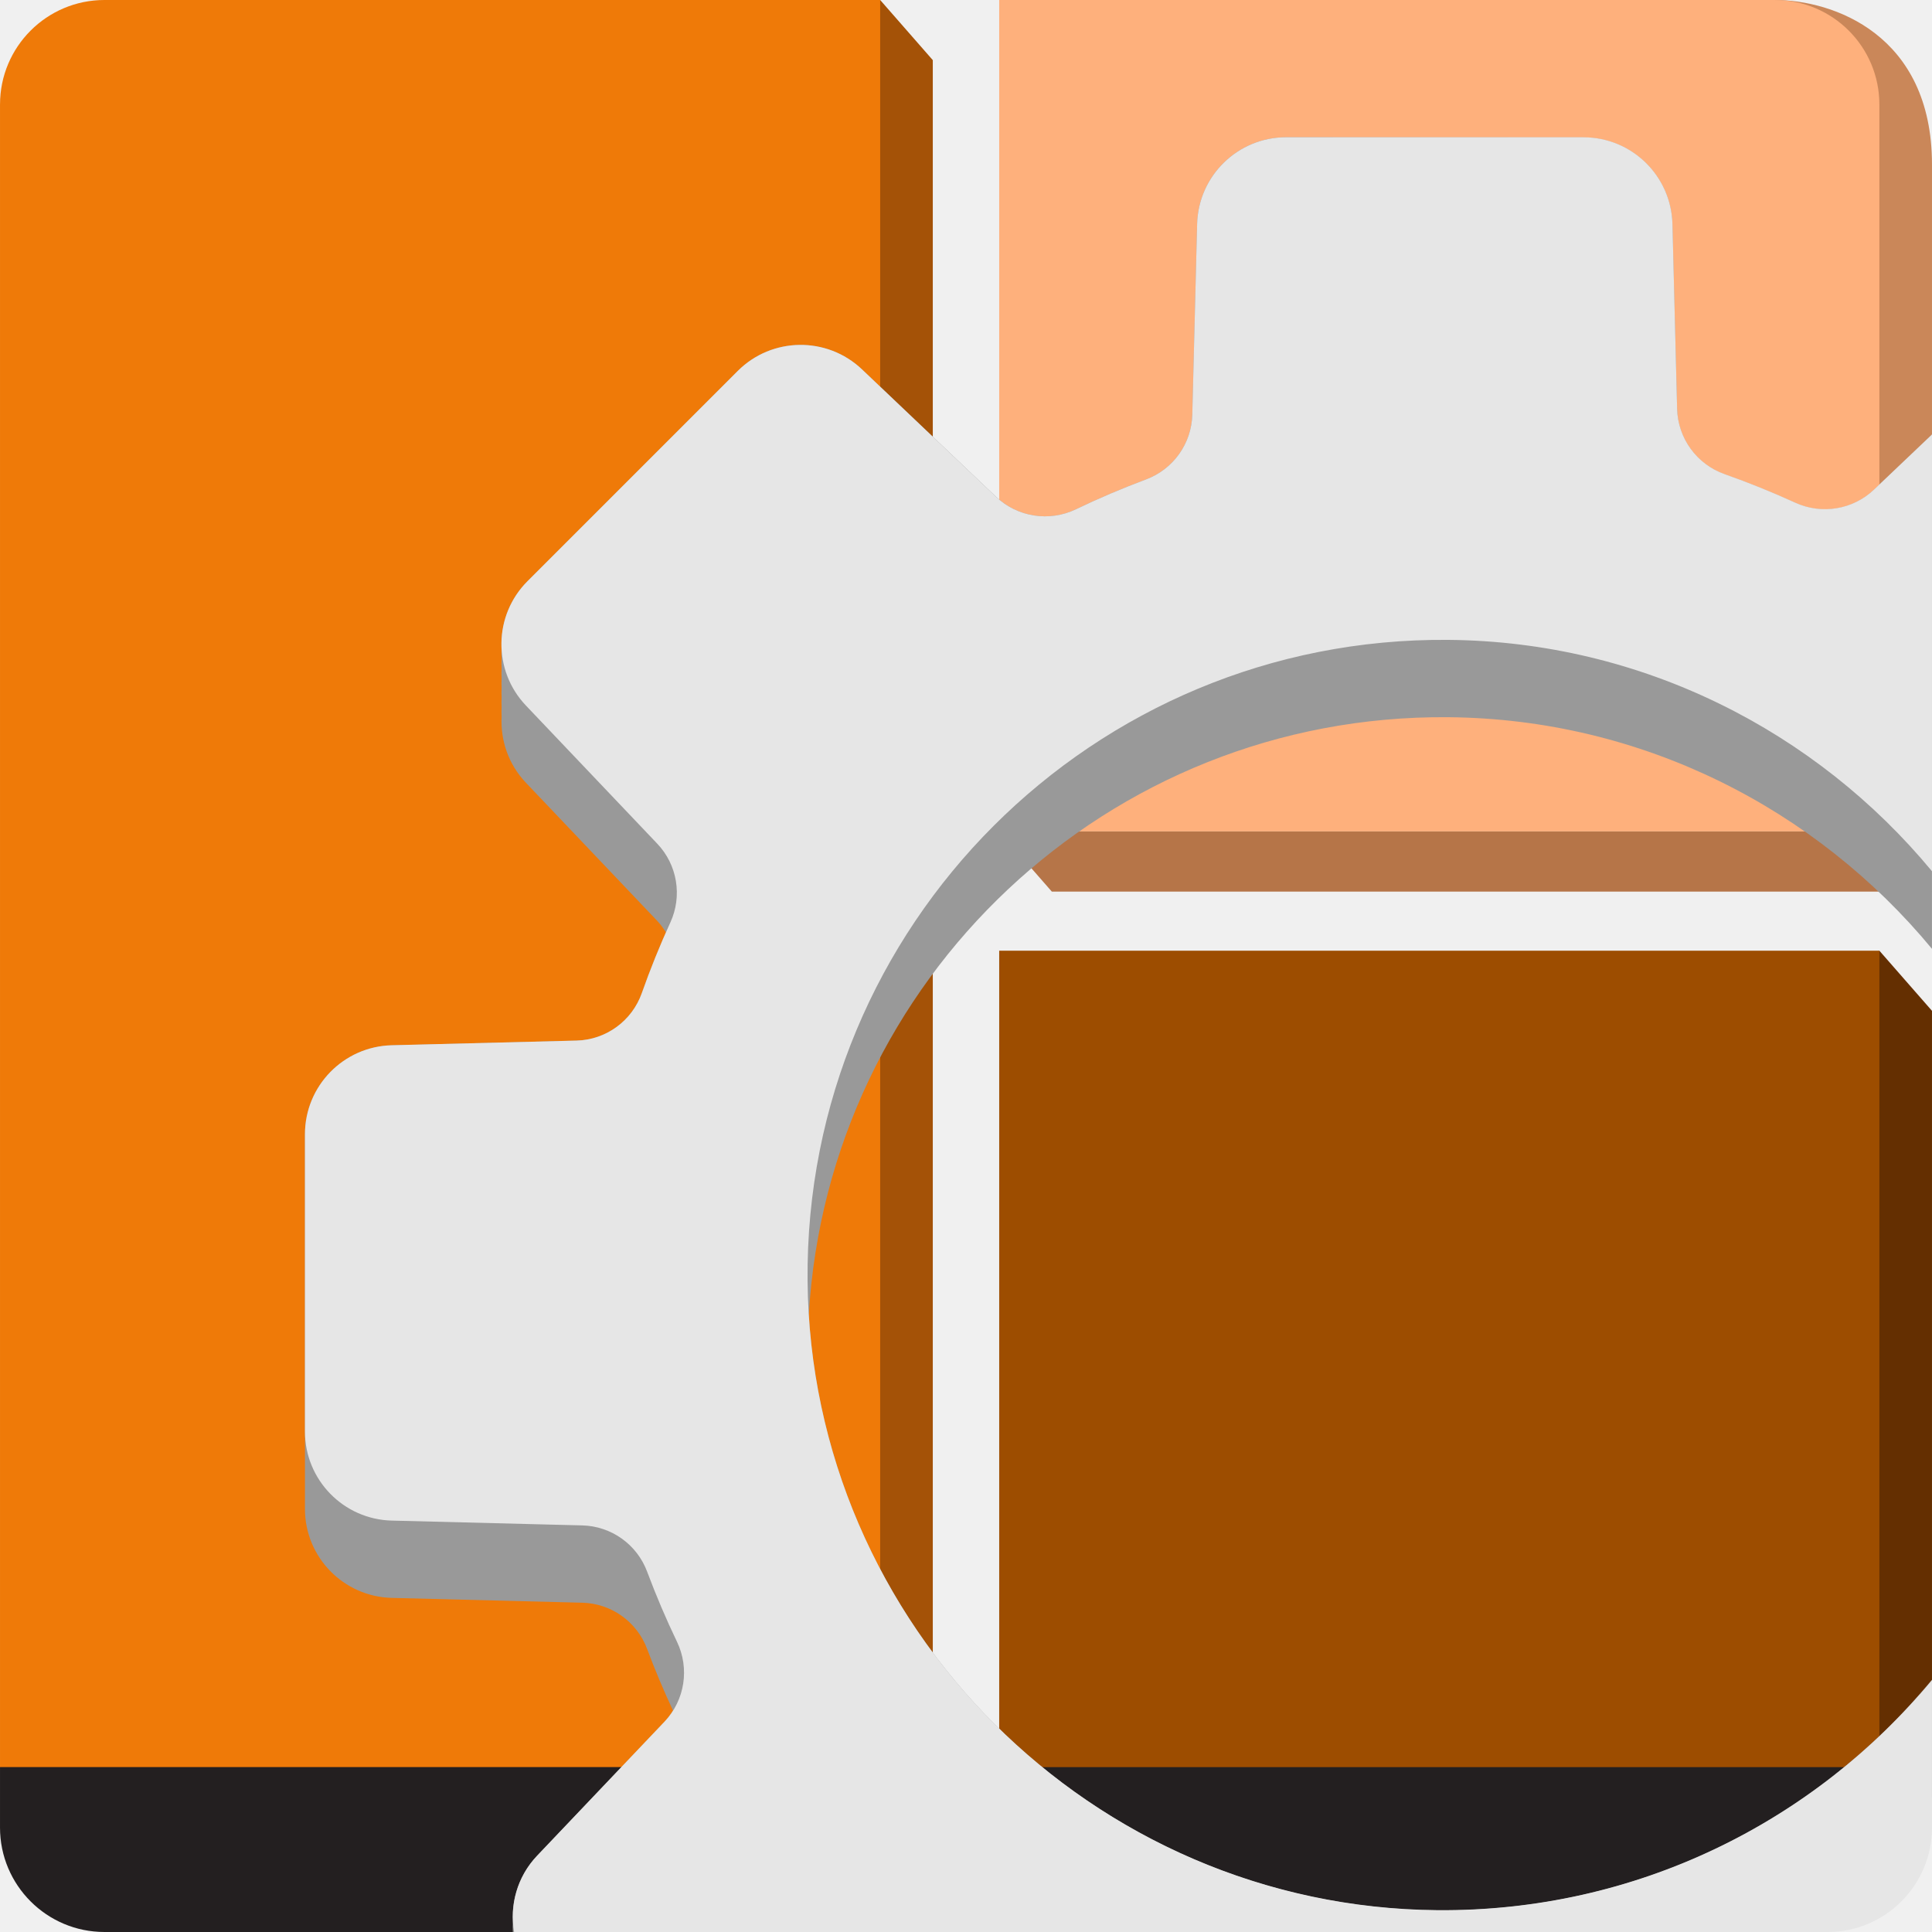
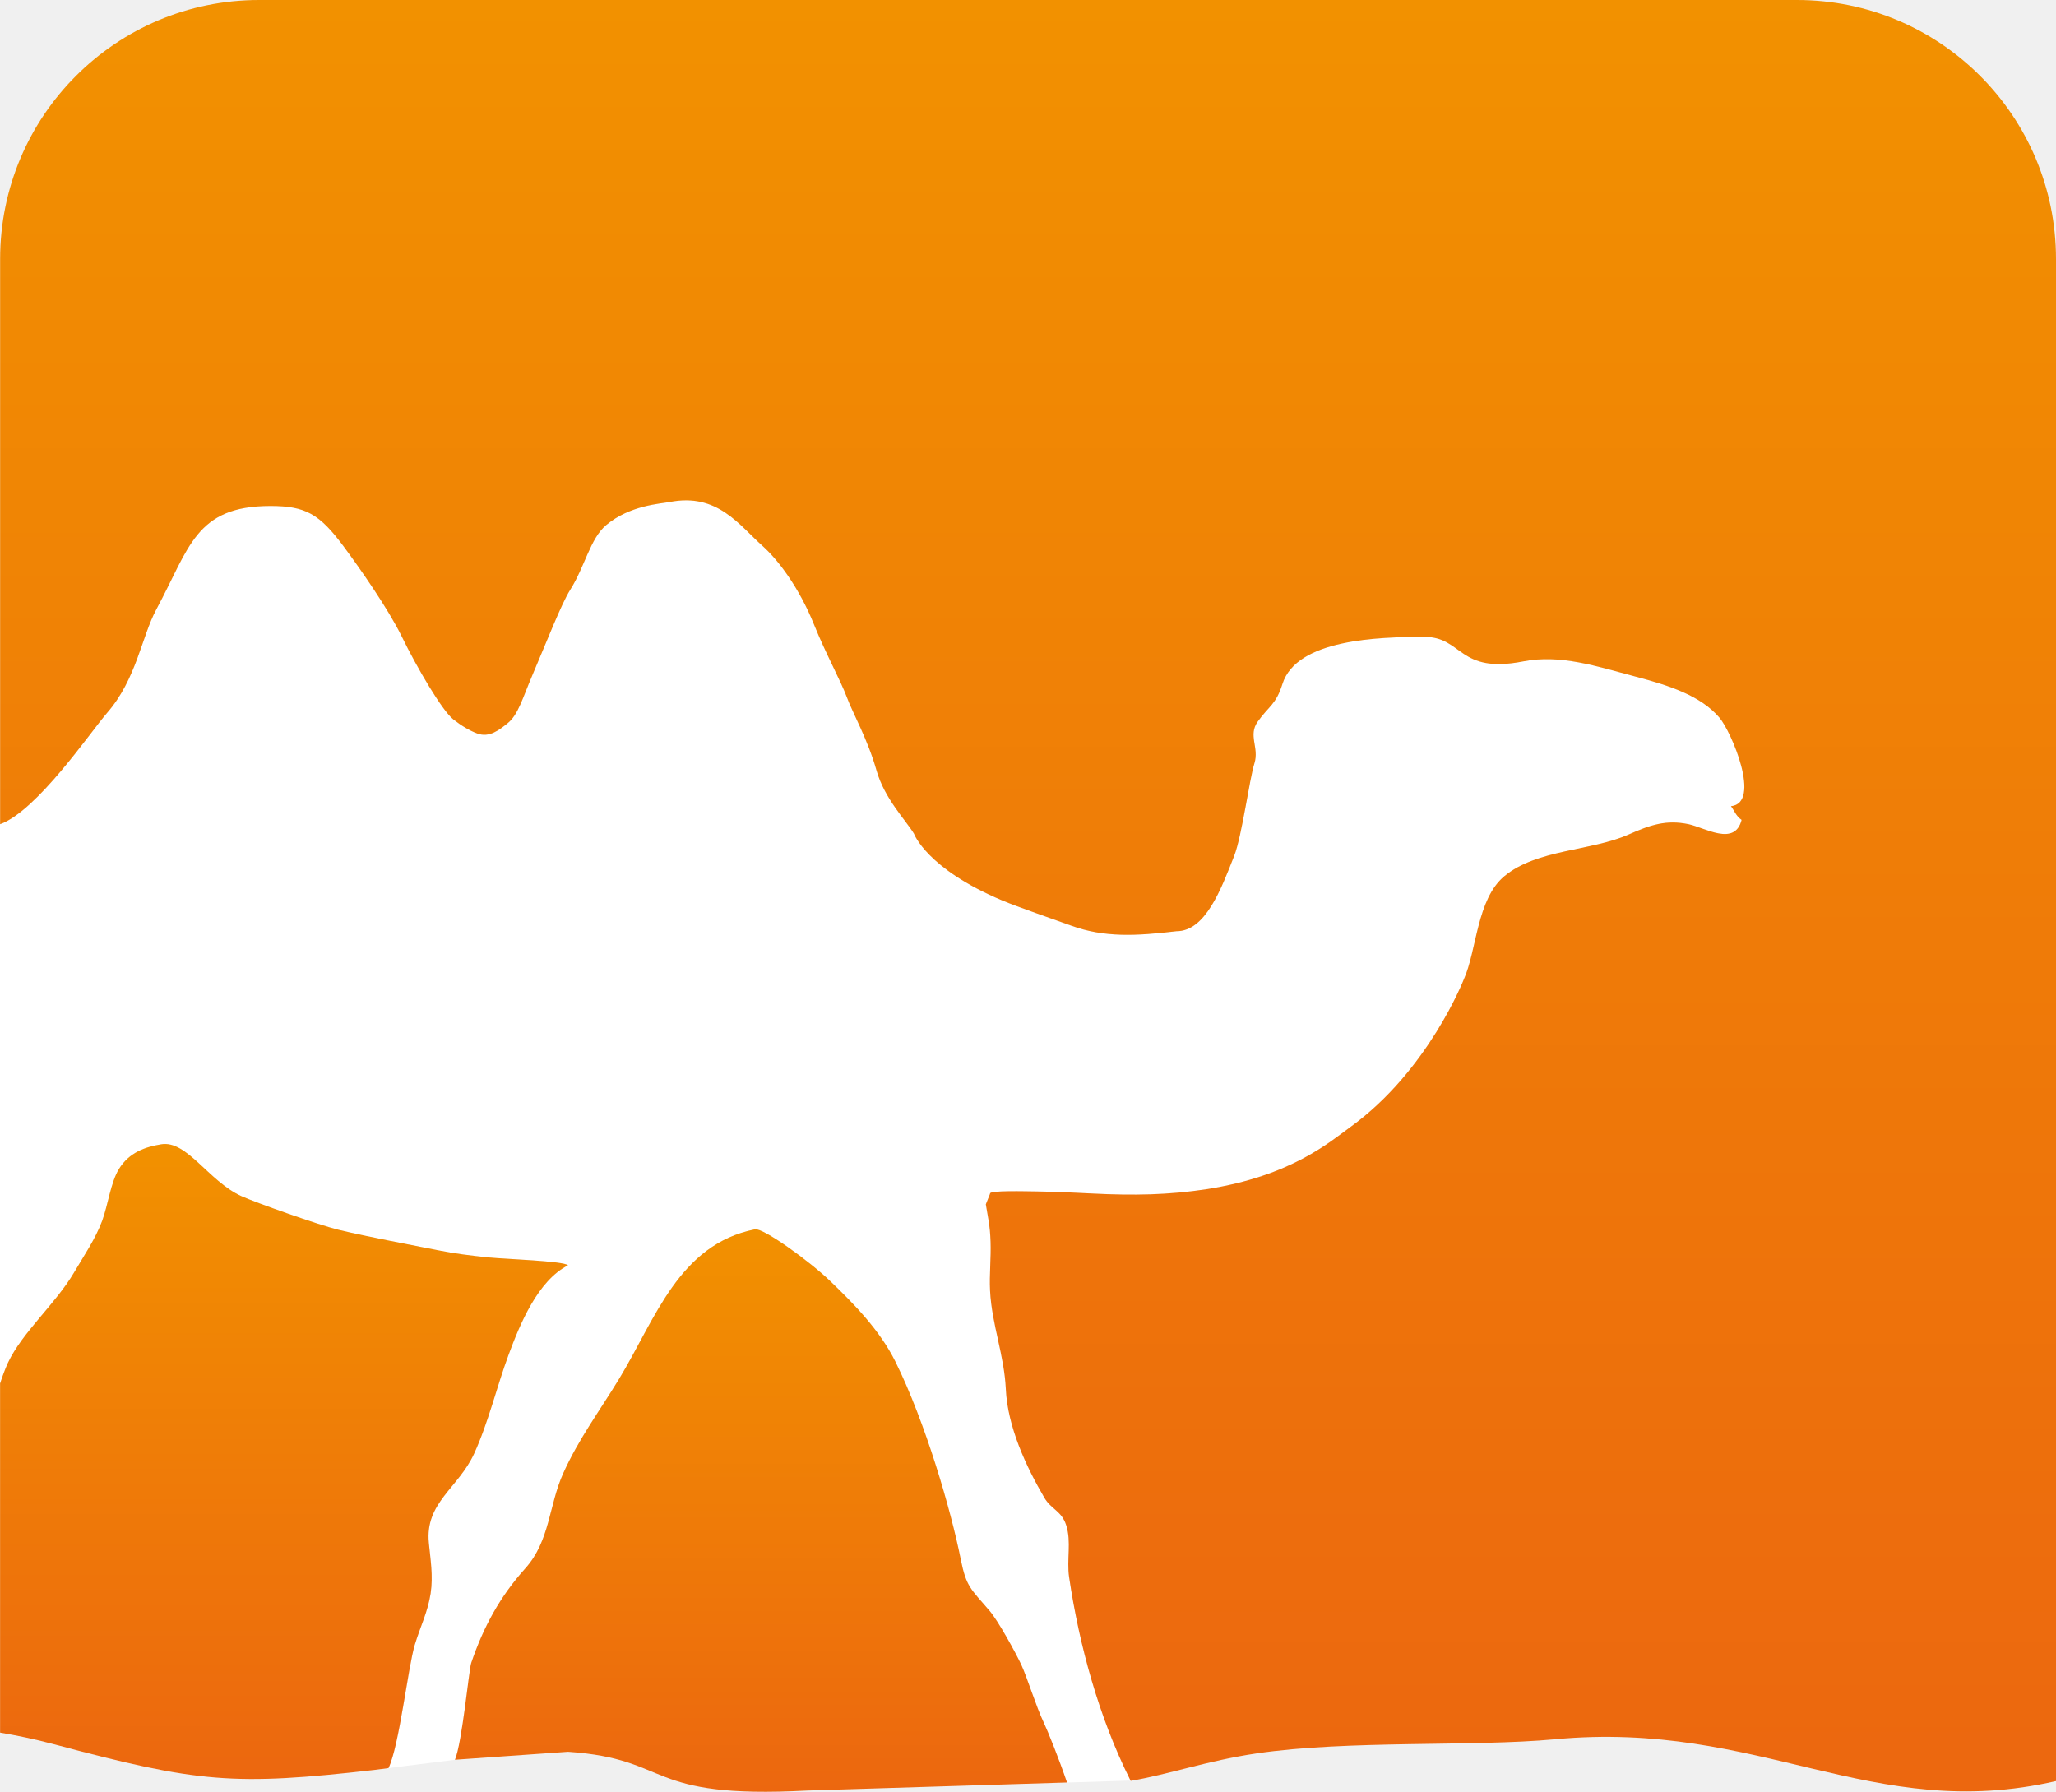
- <svg xmlns="http://www.w3.org/2000/svg" width="512" height="512" viewBox="0 0 135.467 135.467" role="img" aria-label="libtmux for OCaml" class="libtmux-logo" data-language="ocaml" data-variant="library" focusable="false">
-   <g transform="translate(-210.2896,-409.9811)" data-part="artwork">
-     <g transform="matrix(1.024,0,0,1.024001,-5.046951,-9.84)" data-part="primary-tile">
-       <path d="M 227.789,0 213.982,3.699 V 460.621 H 241.408 V 15.564 Z" transform="matrix(0.2645833,0,0,0.2645833,210.2896,409.9811)" fill="#A45207" data-part="primary-edge" />
-       <path d="m 210.29,417.136 v 113.864 l 60.269,2.601 V 409.981 h -53.114 c -3.951,0 -7.154,3.203 -7.154,7.154 z" fill="#EF7A08" data-part="primary" />
-     </g>
-     <g transform="matrix(1.024,0,0,1.024001,-5.046951,-9.84)" data-part="lower-tile">
-       <path d="m 486.381,246.039 -5.248,4.998 v 207.221 l 5.248,-0.932 L 500,465.189 V 261.604 Z" transform="matrix(0.2645833,0,0,0.2645833,210.2896,409.9811)" fill="#642F01" data-part="lower-edge" />
-       <path d="m 278.709,475.079 v 64.888 l 60.269,-8.985 v -55.903 z" fill="#9D4D00" data-part="lower" />
-     </g>
-     <path d="m 210.29,533.886 v 4.236 c 9e-5,4.046 3.28,7.326 7.326,7.326 h 28.631 l 81.27,-1.022 14.55,-10.539 v 0 z" fill="#231F20" data-part="base" />
-     <g transform="matrix(1.024,0,0,1.024001,-5.046951,-9.84)" data-part="upper-tile">
-       <path d="m 459.34,0 -25.336,2.107 h 21.383 c 14.934,0 27.041,12.107 27.041,27.041 V 129.83 l 6.176,13.246 L 500,112.434 V 42.604 C 499.999,8.818 474.274,-6.8031496e-4 459.34,0 Z" transform="matrix(0.2645833,0,0,0.2645833,210.2896,409.9811)" fill="#CA8759" data-part="upper-side" />
-       <path d="m 331.823,409.981 h -53.114 v 56.933 h 60.269 v -49.778 c 0,-3.951 -3.203,-7.154 -7.154,-7.154 z" fill="#FEB07C" data-part="upper" />
-       <path d="m 278.709,466.914 h 60.269 l 3.603,4.118 h -60.269 z" fill="#B67548" data-part="upper-bottom" />
-     </g>
-     <g transform="matrix(1.024,0,0,1.024001,-5.046951,-9.84)" data-part="gear-group">
-       <path d="m 298.357,419.379 c -3.307,0 -6.011,2.636 -6.095,5.942 l -0.33,13.047 c -0.05,1.989 -1.305,3.746 -3.168,4.442 -1.635,0.611 -3.236,1.293 -4.798,2.043 -1.828,0.878 -4.005,0.541 -5.475,-0.856 l -9.175,-8.721 c -2.397,-2.279 -6.174,-2.231 -8.512,0.108 l -14.395,14.394 c -1.276,1.276 -1.865,2.98 -1.771,4.655 -0.012,0.22 -0.012,0.44 0,0.661 -0.012,0.22 -0.012,0.44 0,0.661 -0.012,0.22 -0.012,0.44 0,0.661 -0.012,0.22 -0.012,0.44 0,0.661 -0.012,0.22 -0.012,0.44 0,0.661 -0.012,0.22 -0.012,0.44 0,0.661 -0.012,0.22 -0.012,0.44 0,0.661 -0.084,1.614 0.465,3.257 1.663,4.518 l 8.995,9.462 c 0.231,0.243 0.422,0.51 0.594,0.787 -0.6,1.358 -1.153,2.741 -1.65,4.151 -0.673,1.91 -2.45,3.208 -4.474,3.259 l -12.652,0.32 c -3.306,0.084 -5.943,2.789 -5.943,6.096 v 0.661 0.661 0.661 0.661 2.641 15.074 0.661 0.661 0.661 0.661 0.661 0.661 0.661 0.661 c 0,3.307 2.637,6.011 5.943,6.095 l 13.047,0.33 c 1.989,0.05 3.745,1.305 4.441,3.169 0.535,1.434 1.13,2.839 1.772,4.217 -0.17,0.271 -0.359,0.534 -0.586,0.773 l -8.722,9.174 c -1.199,1.261 -1.747,2.905 -1.663,4.52 -0.012,0.22 -0.012,0.44 0,0.661 v 0.046 h 0.087 l 10.039,-9.518 29.639,8.953 h 43.476 l 13.935,-16.694 v -0.022 c -8.049,9.728 -20.243,15.901 -33.883,15.784 -22.831,-0.195 -41.623,-18.242 -43.025,-40.781 1.341,-22.943 20.459,-41.116 43.784,-40.916 13.29,0.113 25.205,6.283 33.124,15.86 v -3.907 -20.278 -11.024 l -3.97,3.774 c -1.444,1.373 -3.577,1.726 -5.389,0.897 -1.575,-0.72 -3.187,-1.373 -4.834,-1.953 -1.91,-0.673 -3.208,-2.45 -3.259,-4.474 l -0.32,-12.653 c -0.084,-3.306 -2.788,-5.942 -6.095,-5.942 z" fill="#999999" data-part="gear-edge" />
-       <path d="m 298.357,419.379 c -3.307,0 -6.011,2.637 -6.095,5.943 l -0.331,13.047 c -0.05,1.989 -1.304,3.745 -3.168,4.441 -1.635,0.611 -3.236,1.293 -4.797,2.043 -1.828,0.878 -4.006,0.541 -5.476,-0.856 l -9.174,-8.721 c -2.397,-2.279 -6.174,-2.231 -8.513,0.108 l -14.394,14.395 c -2.338,2.338 -2.386,6.115 -0.108,8.512 l 8.995,9.462 c 1.373,1.444 1.726,3.577 0.897,5.389 -0.721,1.575 -1.373,3.187 -1.953,4.833 -0.673,1.91 -2.45,3.208 -4.474,3.259 l -12.652,0.32 c -3.306,0.084 -5.943,2.788 -5.943,6.095 v 20.358 c 0,3.307 2.637,6.011 5.943,6.095 l 13.047,0.33 c 1.988,0.05 3.746,1.305 4.441,3.168 0.611,1.635 1.293,3.236 2.043,4.798 0.878,1.828 0.541,4.006 -0.856,5.475 l -8.722,9.175 c -1.375,1.447 -1.888,3.394 -1.576,5.226 h 0.747 24.321 61.265 3.603 c 3.951,0 7.154,-3.203 7.154,-7.154 v -2.056 -8.05 c -8.053,9.719 -20.25,15.879 -33.883,15.763 -23.613,-0.202 -42.909,-19.499 -43.111,-43.111 -0.207,-24.318 19.551,-44.077 43.869,-43.87 13.285,0.113 25.204,6.271 33.125,15.842 v -18.883 -11.024 l -3.971,3.775 c -1.444,1.373 -3.576,1.726 -5.388,0.897 -1.575,-0.72 -3.188,-1.373 -4.834,-1.953 -1.91,-0.673 -3.207,-2.451 -3.259,-4.474 l -0.32,-12.652 c -0.083,-3.306 -2.788,-5.943 -6.095,-5.943 z" fill="#E6E6E6" data-part="gear" />
+ <svg xmlns="http://www.w3.org/2000/svg" version="1.1" id="Layer_1" x="0px" y="0px" width="165.552px" height="144.277px" viewBox="0 0 165.552 144.277" enable-background="new 0 0 165.552 144.277" xml:space="preserve">
+   <g>
+     <path fill="#FFFFFF" d="M86.085,127c-0.209-1.424,0.197-2.841-0.232-4.177c-0.367-1.166-1.209-1.273-1.762-2.221   c-1.457-2.487-2.963-5.709-3.102-8.754c-0.127-2.735-1.133-5.206-1.27-7.917c-0.066-1.308,0.088-2.657,0.041-3.952   c-0.025-0.63-0.061-1.176-0.186-1.86c-0.031-0.169-0.143-0.865-0.195-1.144l0.34-0.848c-0.15-0.291,2.902-0.194,3.812-0.188   c1.545,0.019,2.998,0.099,4.539,0.173c3.148,0.156,6.016,0.117,9.082-0.356c6.832-1.055,9.973-3.845,11.58-5.005   c6.273-4.523,9.146-11.918,9.146-11.918c1.035-2.31,1.031-6.431,3.25-8.276c2.615-2.179,7.006-2.022,10.008-3.359   c1.756-0.777,3.023-1.205,4.818-0.833c1.332,0.278,3.73,1.821,4.281-0.345c-0.445-0.287-0.619-0.812-0.857-1.103   c2.475-0.245,0.047-5.986-0.932-7.133c-1.512-1.77-4.035-2.581-6.719-3.293c-3.188-0.845-6.08-1.82-9.082-1.231   c-5.242,1.026-4.85-1.974-7.939-1.974c-3.707,0-10.303,0.182-11.443,3.786c-0.531,1.683-1.078,1.753-1.998,3.044   c-0.787,1.106,0.137,2.082-0.258,3.344c-0.408,1.297-1.007,5.865-1.632,7.459c-1.057,2.697-2.317,6.065-4.643,6.065   c-3.261,0.39-5.824,0.515-8.469-0.445c-1.592-0.578-4.26-1.483-5.58-2.039c-6.088-2.563-7.088-5.367-7.088-5.367   c-0.653-1.08-2.374-2.821-3.018-5.093c-0.708-2.502-1.903-4.589-2.387-5.891c-0.501-1.349-1.699-3.51-2.64-5.846   c-1.205-2.991-2.9-5.223-4.141-6.331c-1.896-1.69-3.646-4.306-7.495-3.546c-0.688,0.136-3.188,0.249-5.104,1.856   c-1.299,1.09-1.709,3.339-2.912,5.236c-0.695,1.096-1.917,4.24-3.038,6.863c-0.777,1.818-1.139,3.181-1.979,3.85   c-0.657,0.524-1.471,1.201-2.456,0.832c-0.611-0.229-1.264-0.617-1.923-1.132c-0.89-0.695-2.913-4.138-4.156-6.681   c-1.077-2.205-3.376-5.502-4.706-7.287c-1.914-2.568-3.036-3.219-5.864-3.219c-6.067,0-6.526,3.397-9.195,8.337   c-1.172,2.17-1.599,5.614-3.952,8.313c-1.345,1.544-5.637,7.893-8.621,8.972v-0.031L0,66.366v45.257l0.008,0.063v-0.284   c0.193-0.59,0.398-1.156,0.631-1.662c1.154-2.459,3.832-4.741,5.32-7.266c0.809-1.376,1.732-2.724,2.268-4.168   c0.461-1.244,0.688-3.099,1.354-4.178c0.816-1.323,2.094-1.773,3.406-1.987c2.055-0.339,3.801,2.954,6.43,4.166   c1.121,0.515,6.281,2.342,7.83,2.717c2.551,0.61,5.381,1.119,7.971,1.642c1.387,0.28,2.713,0.443,4.141,0.588   c1.281,0.128,6.08,0.287,6.377,0.634c-2.439,1.244-3.869,4.736-4.785,7.207c-0.955,2.575-1.621,5.441-2.775,7.96   c-1.279,2.783-3.961,3.941-3.641,7.184c0.123,1.294,0.359,2.651,0.143,4.075c-0.23,1.499-0.836,2.669-1.277,4.137   c-0.566,1.915-1.24,8.1-2.113,9.918l5.337-0.669l0.009-0.003c0.583-1.386,1.12-7.237,1.309-7.794   c0.998-2.934,2.322-5.348,4.359-7.617c1.986-2.211,1.883-5.061,3.043-7.637c1.256-2.8,2.945-5.039,4.539-7.671   c2.881-4.759,4.781-10.767,10.906-11.989c0.654-0.135,4.404,2.569,6.068,4.177c1.906,1.832,3.988,3.954,5.24,6.48   c2.424,4.896,4.48,11.988,5.258,15.899c0.447,2.246,0.803,2.38,2.322,4.159c0.699,0.815,2.094,3.362,2.553,4.34   c0.482,1.044,1.215,3.42,1.799,4.633c0.344,0.722,1.236,2.94,1.885,4.856l4.987-0.156c0.018,0.042,0.109-0.012,0.13,0.027   c0.002,0,0.005-0.001,0.007-0.002c-0.021-0.038-0.04-0.082-0.058-0.123C88.496,138.292,86.906,132.522,86.085,127z" />
+     <path fill="#484444" d="M82.919,97.901l0.023-0.061C82.908,97.686,82.896,97.651,82.919,97.901z" />
+     <g>
+       <g>
+         <linearGradient id="SVGID_1_" gradientUnits="userSpaceOnUse" x1="-675.075" y1="96.438" x2="-675.075" y2="96.621" gradientTransform="matrix(1 0 0 1 758 1.28)">
+           <stop offset="0" style="stop-color:#F29100" />
+           <stop offset="1" style="stop-color:#EC670F" />
+         </linearGradient>
+         <path fill="url(#SVGID_1_)" d="M82.919,97.901l0.023-0.061C82.908,97.686,82.896,97.651,82.919,97.901z" />
+         <g>
+           <linearGradient id="SVGID_2_" gradientUnits="userSpaceOnUse" x1="-696.725" y1="97.701" x2="-696.725" y2="142.997" gradientTransform="matrix(1 0 0 1 758 1.28)">
+             <stop offset="0" style="stop-color:#F29100" />
+             <stop offset="1" style="stop-color:#EC670F" />
+           </linearGradient>
+           <path fill="url(#SVGID_2_)" d="M84.031,138.674c-0.584-1.213-1.316-3.589-1.799-4.633c-0.459-0.978-1.854-3.524-2.553-4.34      c-1.52-1.779-1.875-1.913-2.322-4.159c-0.777-3.911-2.834-11.004-5.258-15.899c-1.252-2.526-3.334-4.648-5.24-6.48      c-1.664-1.607-5.414-4.312-6.068-4.177c-6.125,1.223-8.025,7.23-10.906,11.989c-1.594,2.632-3.283,4.871-4.539,7.671      c-1.16,2.575-1.057,5.426-3.043,7.637c-2.037,2.27-3.361,4.684-4.359,7.617c-0.189,0.557-0.726,6.408-1.309,7.794      c0,0.001-0.001,0.002-0.001,0.003l9.104-0.641c8.482,0.578,6.033,3.829,19.273,3.121l20.906-0.647l0,0      C85.267,141.614,84.374,139.396,84.031,138.674z" />
+         </g>
+         <g>
+           <g>
+             <linearGradient id="SVGID_3_" gradientUnits="userSpaceOnUse" x1="-675.219" y1="-1.28" x2="-675.219" y2="142.965" gradientTransform="matrix(1 0 0 1 758 1.28)">
+               <stop offset="0" style="stop-color:#F29100" />
+               <stop offset="1" style="stop-color:#EC670F" />
+             </linearGradient>
+             <path fill="url(#SVGID_3_)" d="M144.695,0H20.865C9.347,0,0.01,9.339,0.01,20.857v45.476v0.031       c2.984-1.079,7.276-7.428,8.621-8.972c2.353-2.7,2.78-6.144,3.952-8.313c2.669-4.94,3.128-8.337,9.195-8.337       c2.828,0,3.951,0.652,5.864,3.219c1.331,1.785,3.63,5.083,4.706,7.287c1.242,2.544,3.266,5.986,4.156,6.681       c0.659,0.516,1.312,0.903,1.923,1.132c0.984,0.369,1.798-0.308,2.456-0.832c0.84-0.669,1.202-2.032,1.979-3.85       c1.122-2.623,2.343-5.766,3.038-6.863c1.203-1.896,1.613-4.146,2.912-5.236c1.916-1.607,4.416-1.72,5.104-1.856       c3.849-0.76,5.599,1.856,7.495,3.546c1.241,1.108,2.937,3.34,4.141,6.331c0.941,2.336,2.139,4.497,2.64,5.846       c0.484,1.302,1.679,3.389,2.387,5.891c0.643,2.272,2.364,4.013,3.018,5.093c0,0,1.001,2.804,7.088,5.367       c1.32,0.556,3.988,1.46,5.58,2.039c2.645,0.961,5.207,0.836,8.469,0.445c2.326,0,3.586-3.368,4.643-6.065       c0.625-1.594,1.224-6.162,1.632-7.459c0.395-1.262-0.529-2.238,0.258-3.344c0.92-1.291,1.467-1.361,1.998-3.044       c1.141-3.604,7.736-3.786,11.443-3.786c3.09,0,2.697,3,7.939,1.974c3.002-0.589,5.895,0.387,9.082,1.231       c2.684,0.712,5.207,1.523,6.719,3.293c0.979,1.146,3.406,6.888,0.932,7.133c0.238,0.291,0.412,0.816,0.857,1.103       c-0.551,2.166-2.949,0.623-4.281,0.345c-1.795-0.372-3.062,0.056-4.818,0.833c-3.002,1.337-7.393,1.181-10.008,3.359       c-2.219,1.846-2.215,5.967-3.25,8.276c0,0-2.873,7.394-9.146,11.918c-1.607,1.16-4.748,3.95-11.58,5.005       c-3.066,0.474-5.934,0.513-9.082,0.356c-1.541-0.074-2.994-0.153-4.539-0.173c-0.91-0.007-3.963-0.104-3.812,0.188l-0.34,0.848       c0.053,0.279,0.164,0.976,0.195,1.144c0.125,0.685,0.16,1.231,0.186,1.86c0.047,1.295-0.107,2.645-0.041,3.952       c0.137,2.711,1.143,5.182,1.27,7.917c0.139,3.045,1.645,6.267,3.102,8.754c0.553,0.947,1.395,1.055,1.762,2.221       c0.43,1.336,0.023,2.753,0.232,4.177c0.82,5.521,2.41,11.292,4.896,16.275c0.017,0.041,0.037,0.086,0.058,0.123       c0,0,0,0.001,0.001,0.002c3.07-0.516,6.146-1.62,10.135-2.21c7.314-1.085,17.486-0.526,24.02-1.138       c16.533-1.554,25.506,6.781,40.355,3.365V20.858C165.55,9.339,156.216,0,144.695,0z M82.919,97.901       c-0.023-0.25-0.012-0.215,0.023-0.061L82.919,97.901z" />
+           </g>
+         </g>
+         <g>
+           <linearGradient id="SVGID_4_" gradientUnits="userSpaceOnUse" x1="-735.129" y1="90.834" x2="-735.129" y2="141.969" gradientTransform="matrix(1 0 0 1 758 1.28)">
+             <stop offset="0" style="stop-color:#F29100" />
+             <stop offset="1" style="stop-color:#EC670F" />
+           </linearGradient>
+           <path fill="url(#SVGID_4_)" d="M38.175,117.053c1.154-2.518,1.82-5.385,2.775-7.96c0.916-2.471,2.346-5.963,4.785-7.207      c-0.297-0.347-5.096-0.506-6.377-0.634c-1.428-0.145-2.754-0.308-4.141-0.588c-2.59-0.523-5.42-1.031-7.971-1.642      c-1.549-0.375-6.709-2.202-7.83-2.717c-2.629-1.212-4.375-4.505-6.43-4.166c-1.312,0.214-2.59,0.664-3.406,1.987      c-0.666,1.079-0.893,2.933-1.354,4.178c-0.535,1.444-1.459,2.792-2.268,4.168c-1.488,2.524-4.166,4.807-5.32,7.266      c-0.232,0.506-0.438,1.072-0.631,1.662v0.284v9.15v16.321v2.358c1.346,0.23,2.754,0.513,4.33,0.934      c11.631,3.104,14.469,3.366,25.877,2.062l1.07-0.142v-0.001c0.873-1.818,1.547-8.003,2.113-9.918      c0.441-1.468,1.047-2.638,1.277-4.137c0.217-1.424-0.02-2.781-0.143-4.075C34.214,120.994,36.896,119.836,38.175,117.053z" />
+         </g>
+       </g>
    </g>
  </g>
</svg>
